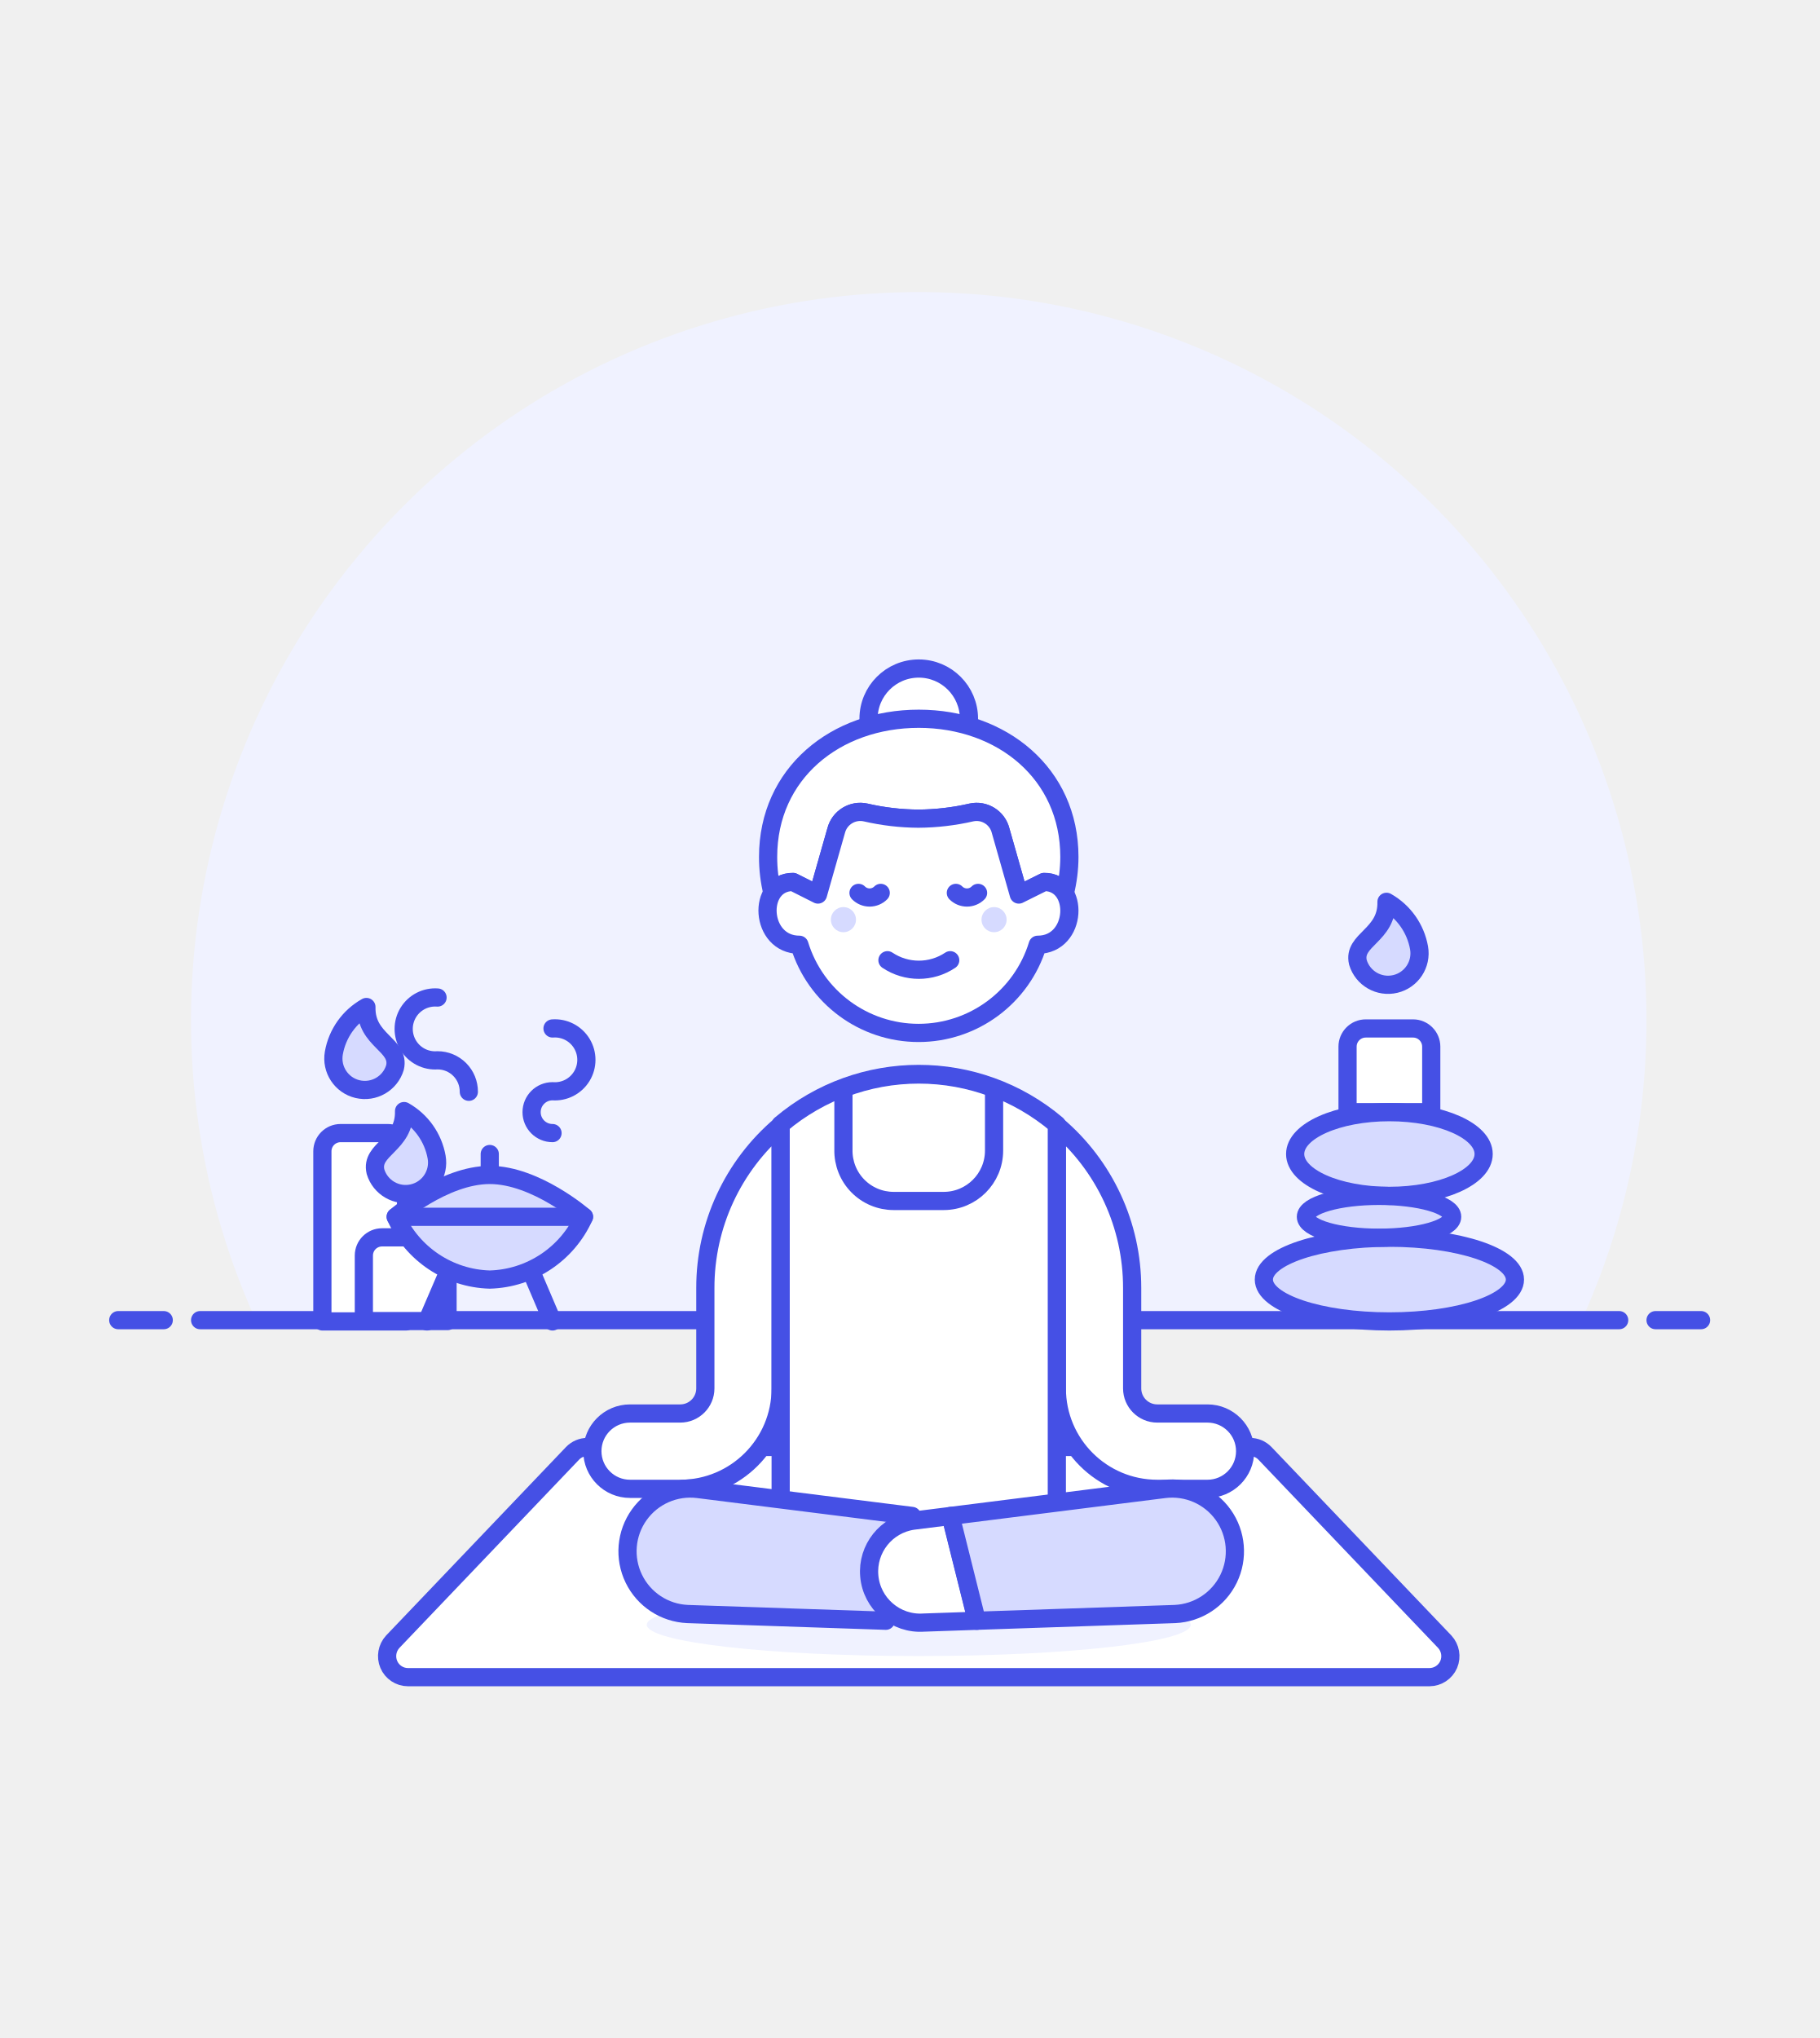
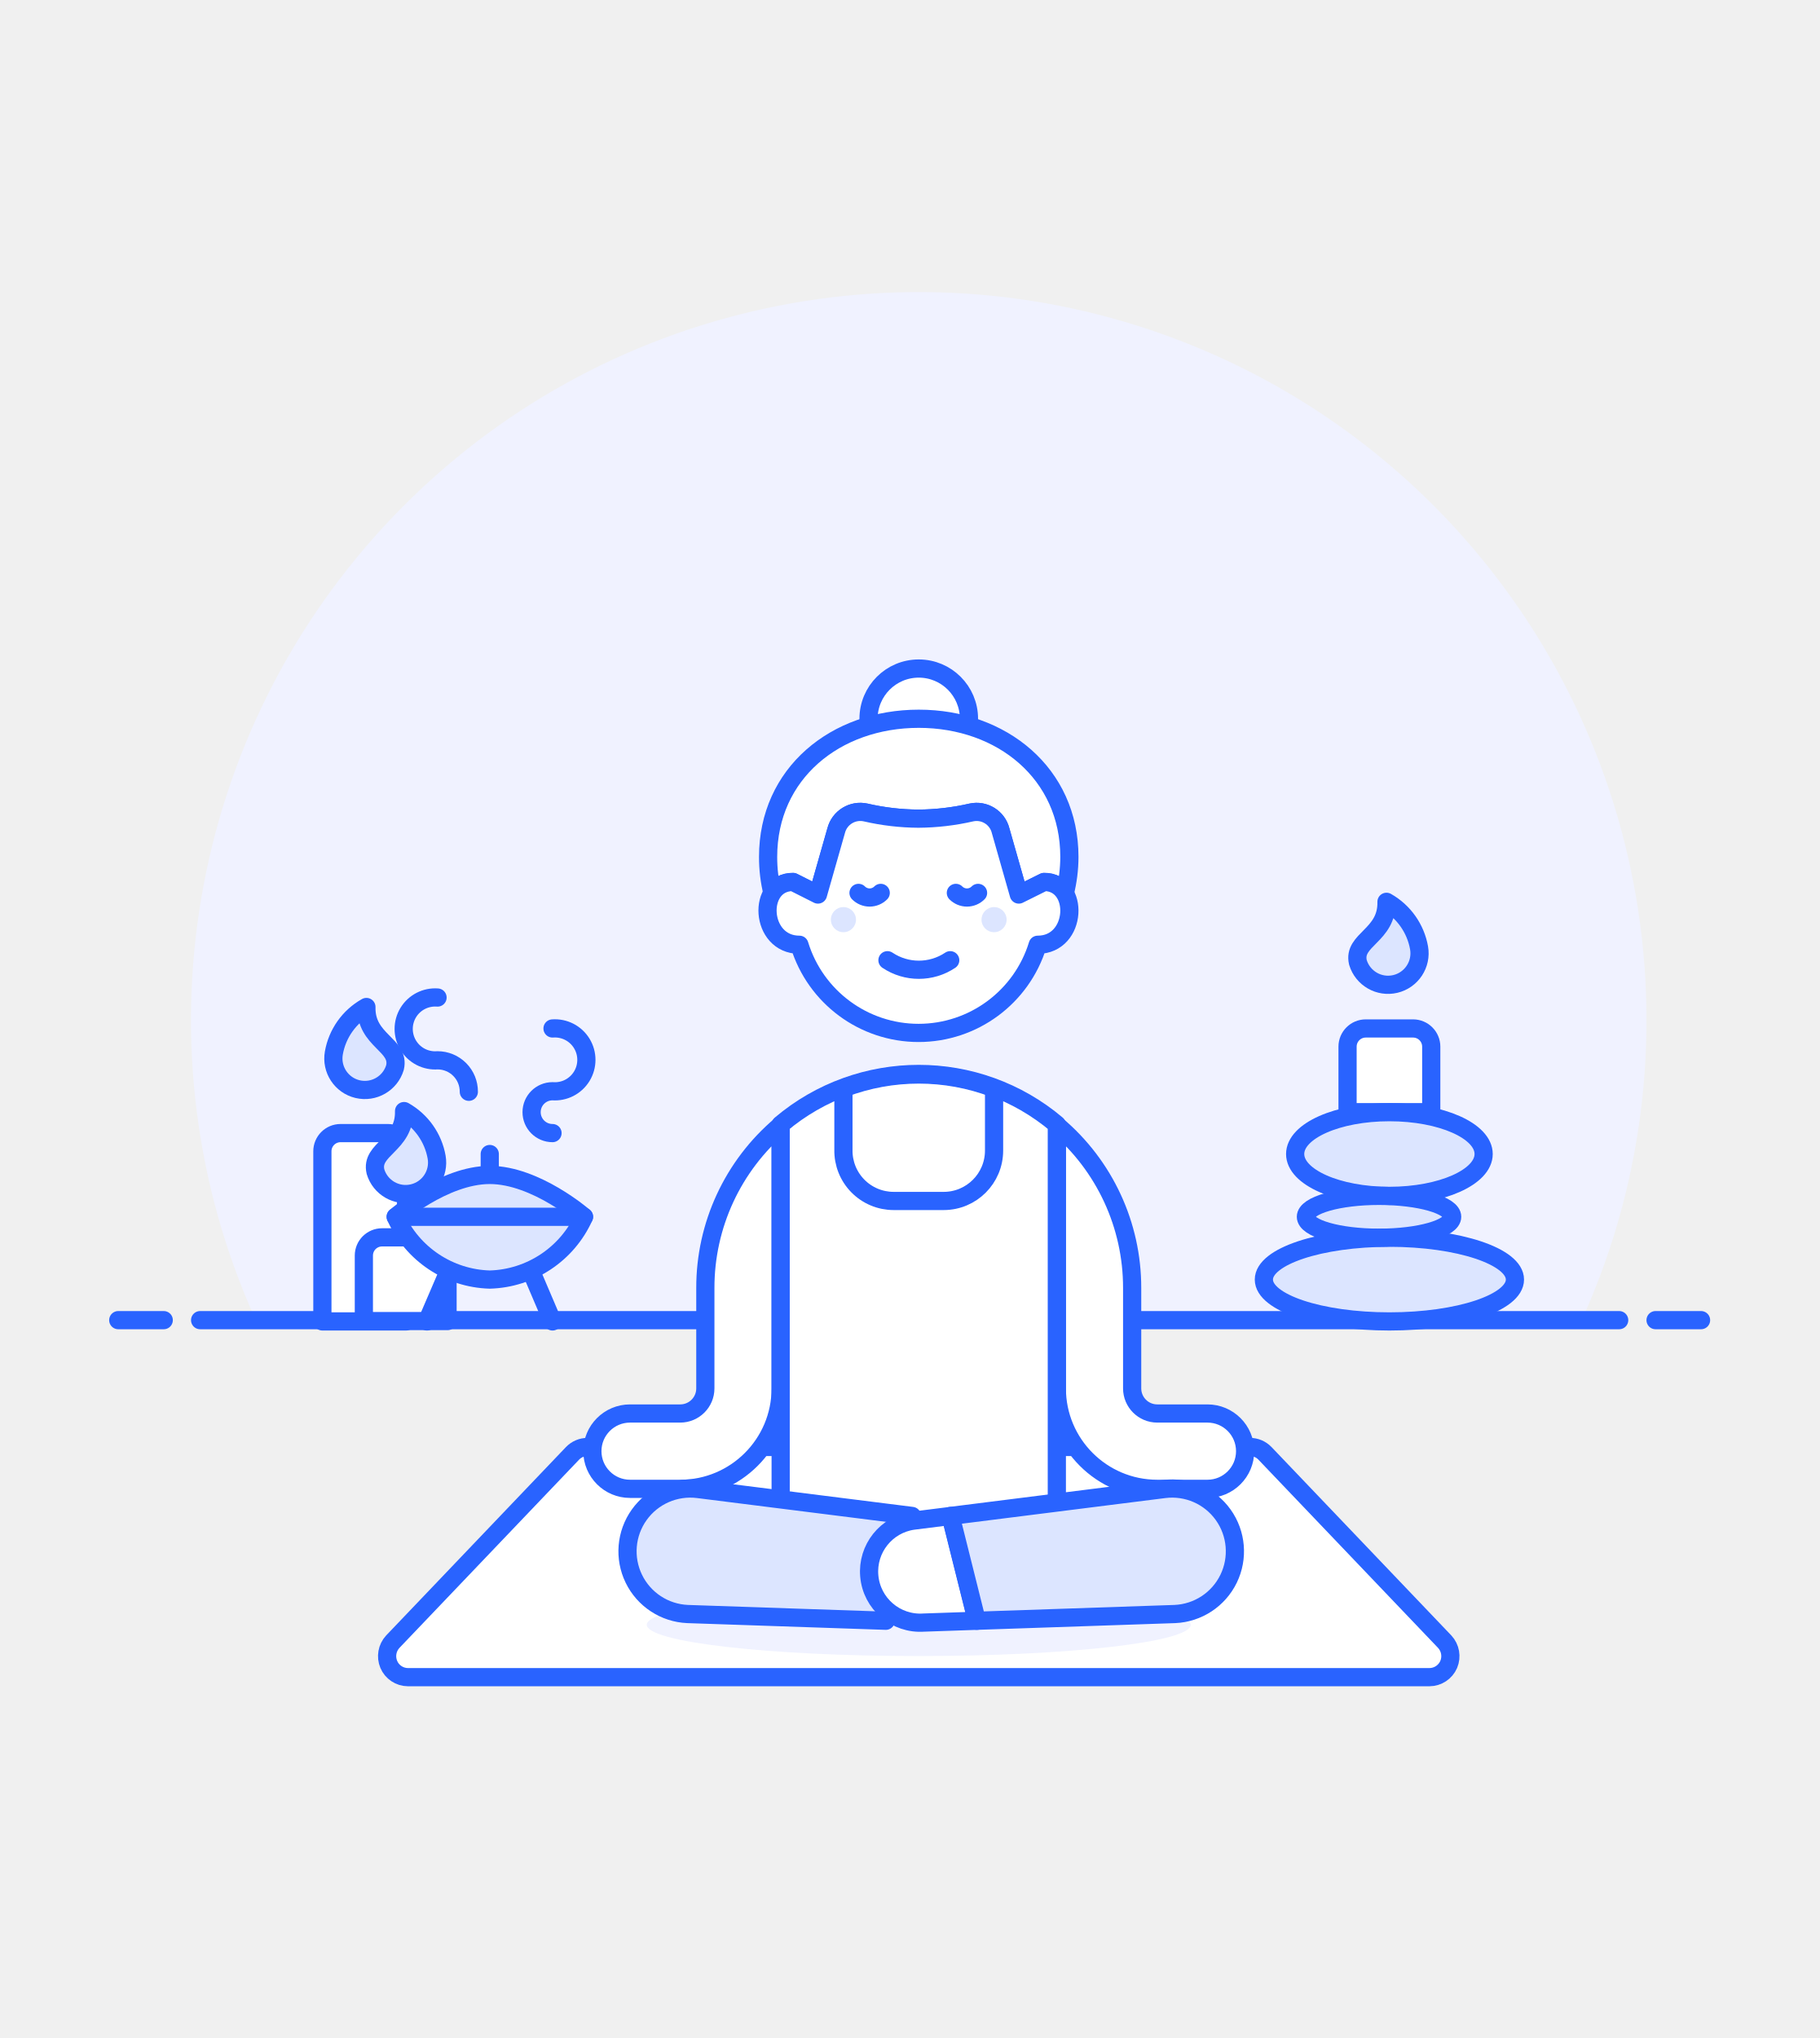
<svg xmlns="http://www.w3.org/2000/svg" id="Duotone" viewBox="0 0 100 112">
  <defs>
-     <style>.cls-1{fill:#f0f2ff;}.cls-2{fill:none;}.cls-2,.cls-3,.cls-4{stroke:#4550e5;stroke-linecap:round;stroke-linejoin:round;}.cls-3,.cls-5{fill:#d6daff;}.cls-4,.cls-6{fill:#fff;}</style>
+     <style>.cls-1{fill:#f0f2ff;}.cls-2{fill:none;}.cls-2,.cls-3,.cls-4{stroke:#2963ff;stroke-linecap:round;stroke-linejoin:round;}.cls-3,.cls-5{fill:#dce5ff;}.cls-4,.cls-6{fill:#fff;}</style>
  </defs>
  <g id="Icons">
    <g id="Background">
      <g id="New_Symbol_90-58" data-name="New Symbol 90">
        <path class="cls-1" d="M90.5,56.05a40,40,0,1,0-76.44,16.5H86.94A39.85,39.85,0,0,0,90.5,56.05Z" />
        <line class="cls-2" x1="11" y1="72.55" x2="89" y2="72.55" />
        <line class="cls-2" x1="6.5" y1="72.55" x2="9" y2="72.55" />
        <line class="cls-2" x1="91" y1="72.55" x2="93.5" y2="72.55" />
      </g>
    </g>
    <g id="Scene">
      <path class="cls-3" d="M18.35,57.87a1.73,1.73,0,0,0,3.36.8c.3-1.26-1.62-1.47-1.57-3.33A3.62,3.62,0,0,0,18.35,57.87Z" />
      <path class="cls-4" d="M18.72,62.27h2.6a1,1,0,0,1,1,1v9.35a0,0,0,0,1,0,0h-4.6a0,0,0,0,1,0,0V63.27A1,1,0,0,1,18.72,62.27Z" />
      <path class="cls-4" d="M21,68h2.6a1,1,0,0,1,1,1v3.6a0,0,0,0,1,0,0H20a0,0,0,0,1,0,0V69A1,1,0,0,1,21,68Z" />
      <path class="cls-3" d="M24,63.59a1.73,1.73,0,0,1-3.36.8c-.3-1.26,1.62-1.47,1.57-3.33A3.64,3.64,0,0,1,24,63.59Z" />
      <line class="cls-2" x1="26.92" y1="64.57" x2="26.92" y2="63.42" />
      <path class="cls-3" d="M32.1,66.87a5.86,5.86,0,0,1-5.18,3.45,5.85,5.85,0,0,1-5.17-3.45s2.63-2.3,5.17-2.3S32.1,66.87,32.1,66.87Z" />
      <line class="cls-2" x1="32.1" y1="66.87" x2="21.75" y2="66.87" />
      <line class="cls-2" x1="23.47" y1="72.62" x2="24.67" y2="69.83" />
      <line class="cls-2" x1="30.37" y1="72.62" x2="29.18" y2="69.83" />
      <path class="cls-2" d="M25.77,60a1.72,1.72,0,0,0-1.72-1.73,1.73,1.73,0,1,1,0-3.45" />
      <path class="cls-2" d="M30.37,62.27a1.15,1.15,0,1,1,0-2.3,1.73,1.73,0,1,0,0-3.45" />
      <path class="cls-4" d="M75.07,56.52h2.6a1,1,0,0,1,1,1v3.6a0,0,0,0,1,0,0h-4.6a0,0,0,0,1,0,0v-3.6A1,1,0,0,1,75.07,56.52Z" />
      <path class="cls-3" d="M78,52.09a1.73,1.73,0,0,1-3.36.8c-.3-1.26,1.62-1.47,1.57-3.33A3.64,3.64,0,0,1,78,52.09Z" />
      <ellipse class="cls-5" cx="76.37" cy="70.32" rx="6.9" ry="2.3" />
      <ellipse class="cls-5" cx="76.37" cy="63.42" rx="5.18" ry="2.3" />
      <ellipse class="cls-3" cx="75.8" cy="66.87" rx="4.02" ry="1.15" />
      <ellipse class="cls-2" cx="76.37" cy="70.32" rx="6.9" ry="2.3" />
      <ellipse class="cls-2" cx="76.37" cy="63.42" rx="5.18" ry="2.3" />
      <path class="cls-4" d="M79.41,90.22a1.17,1.17,0,0,1,.22,1.25,1.16,1.16,0,0,1-1.06.7H22.42a1.15,1.15,0,0,1-1.05-.7,1.17,1.17,0,0,1,.22-1.25l9.88-10.35a1.14,1.14,0,0,1,.83-.35H68.7a1.14,1.14,0,0,1,.83.35Z" />
      <circle class="cls-4" cx="50.5" cy="39.5" r="2.76" />
      <path class="cls-6" d="M43.59,48.47l1.37.69,1-3.51a1.37,1.37,0,0,1,1.62-1,13.19,13.19,0,0,0,2.9.34,13.36,13.36,0,0,0,2.91-.34,1.36,1.36,0,0,1,1.61,1l1,3.51,1.39-.69a1.26,1.26,0,0,1,1.14.62,8.24,8.24,0,0,0,.25-2c0-4.58-3.71-7.59-8.28-7.59s-8.28,3-8.28,7.59a8.21,8.21,0,0,0,.24,2A1.26,1.26,0,0,1,43.59,48.47Z" />
      <path class="cls-2" d="M43.59,48.47l1.37.69,1-3.51a1.37,1.37,0,0,1,1.62-1,13.19,13.19,0,0,0,2.9.34,13.36,13.36,0,0,0,2.91-.34,1.36,1.36,0,0,1,1.61,1l1,3.51,1.39-.69a1.26,1.26,0,0,1,1.14.62,8.24,8.24,0,0,0,.25-2c0-4.58-3.71-7.59-8.28-7.59s-8.28,3-8.28,7.59a8.21,8.21,0,0,0,.24,2A1.26,1.26,0,0,1,43.59,48.47Z" />
      <path class="cls-4" d="M57.39,48.47,56,49.16l-1-3.51a1.36,1.36,0,0,0-1.61-1,13.36,13.36,0,0,1-2.91.34,13.19,13.19,0,0,1-2.9-.34,1.37,1.37,0,0,0-1.62,1l-1,3.51-1.37-.69c-2,0-1.84,3.45.35,3.45h0a6.85,6.85,0,0,0,13.1,0h0C59.23,51.92,59.36,48.47,57.39,48.47Z" />
      <circle class="cls-5" cx="46.36" cy="50.54" r="0.69" />
      <circle class="cls-5" cx="54.64" cy="50.54" r="0.69" />
      <path class="cls-2" d="M48.78,52.77a3.1,3.1,0,0,0,3.45,0" />
      <path class="cls-2" d="M48.41,49.07a.86.86,0,0,1-1.22,0" />
      <path class="cls-2" d="M53.76,49.07a.86.86,0,0,1-1.22,0" />
      <path class="cls-4" d="M34.63,81.82a2.07,2.07,0,0,1,0-4.14h2.76a1.38,1.38,0,0,0,1.38-1.38V70.78a11.69,11.69,0,0,1,4.14-8.94V76.3a5.52,5.52,0,0,1-5.52,5.52Z" />
      <path class="cls-4" d="M66.37,81.82a2.07,2.07,0,0,0,0-4.14H63.61a1.38,1.38,0,0,1-1.38-1.38V70.78a11.69,11.69,0,0,0-4.14-8.94V76.3a5.52,5.52,0,0,0,5.52,5.52Z" />
      <path class="cls-6" d="M58.09,85.8v-24a11.75,11.75,0,0,0-15.18,0v24Z" />
      <path class="cls-4" d="M49.12,66h2.76a2.77,2.77,0,0,0,2.76-2.76V59.81a11.66,11.66,0,0,0-8.28,0v3.38A2.76,2.76,0,0,0,49.12,66Z" />
      <path class="cls-2" d="M58.09,85.8v-24a11.75,11.75,0,0,0-15.18,0v24Z" />
      <ellipse class="cls-1" cx="50.5" cy="89.29" rx="14.95" ry="1.72" />
      <path class="cls-5" d="M38.37,81.83a3.45,3.45,0,1,0-.58,6.87l10.9.37,1.44-5.76Z" />
      <path class="cls-2" d="M38.37,81.83a3.45,3.45,0,1,0-.58,6.87l10.9.37,1.44-5.76Z" />
      <path class="cls-4" d="M50.19,83.57l2.07-.26,1.44,5.76-2.92.1a2.81,2.81,0,0,1-3-2.57h0A2.82,2.82,0,0,1,50.19,83.57Z" />
      <path class="cls-5" d="M64,81.83a3.45,3.45,0,1,1,.58,6.87l-10.89.37-1.44-5.76Z" />
      <path class="cls-2" d="M64,81.83a3.45,3.45,0,1,1,.58,6.87l-10.89.37-1.44-5.76Z" />
    </g>
  </g>
</svg>
